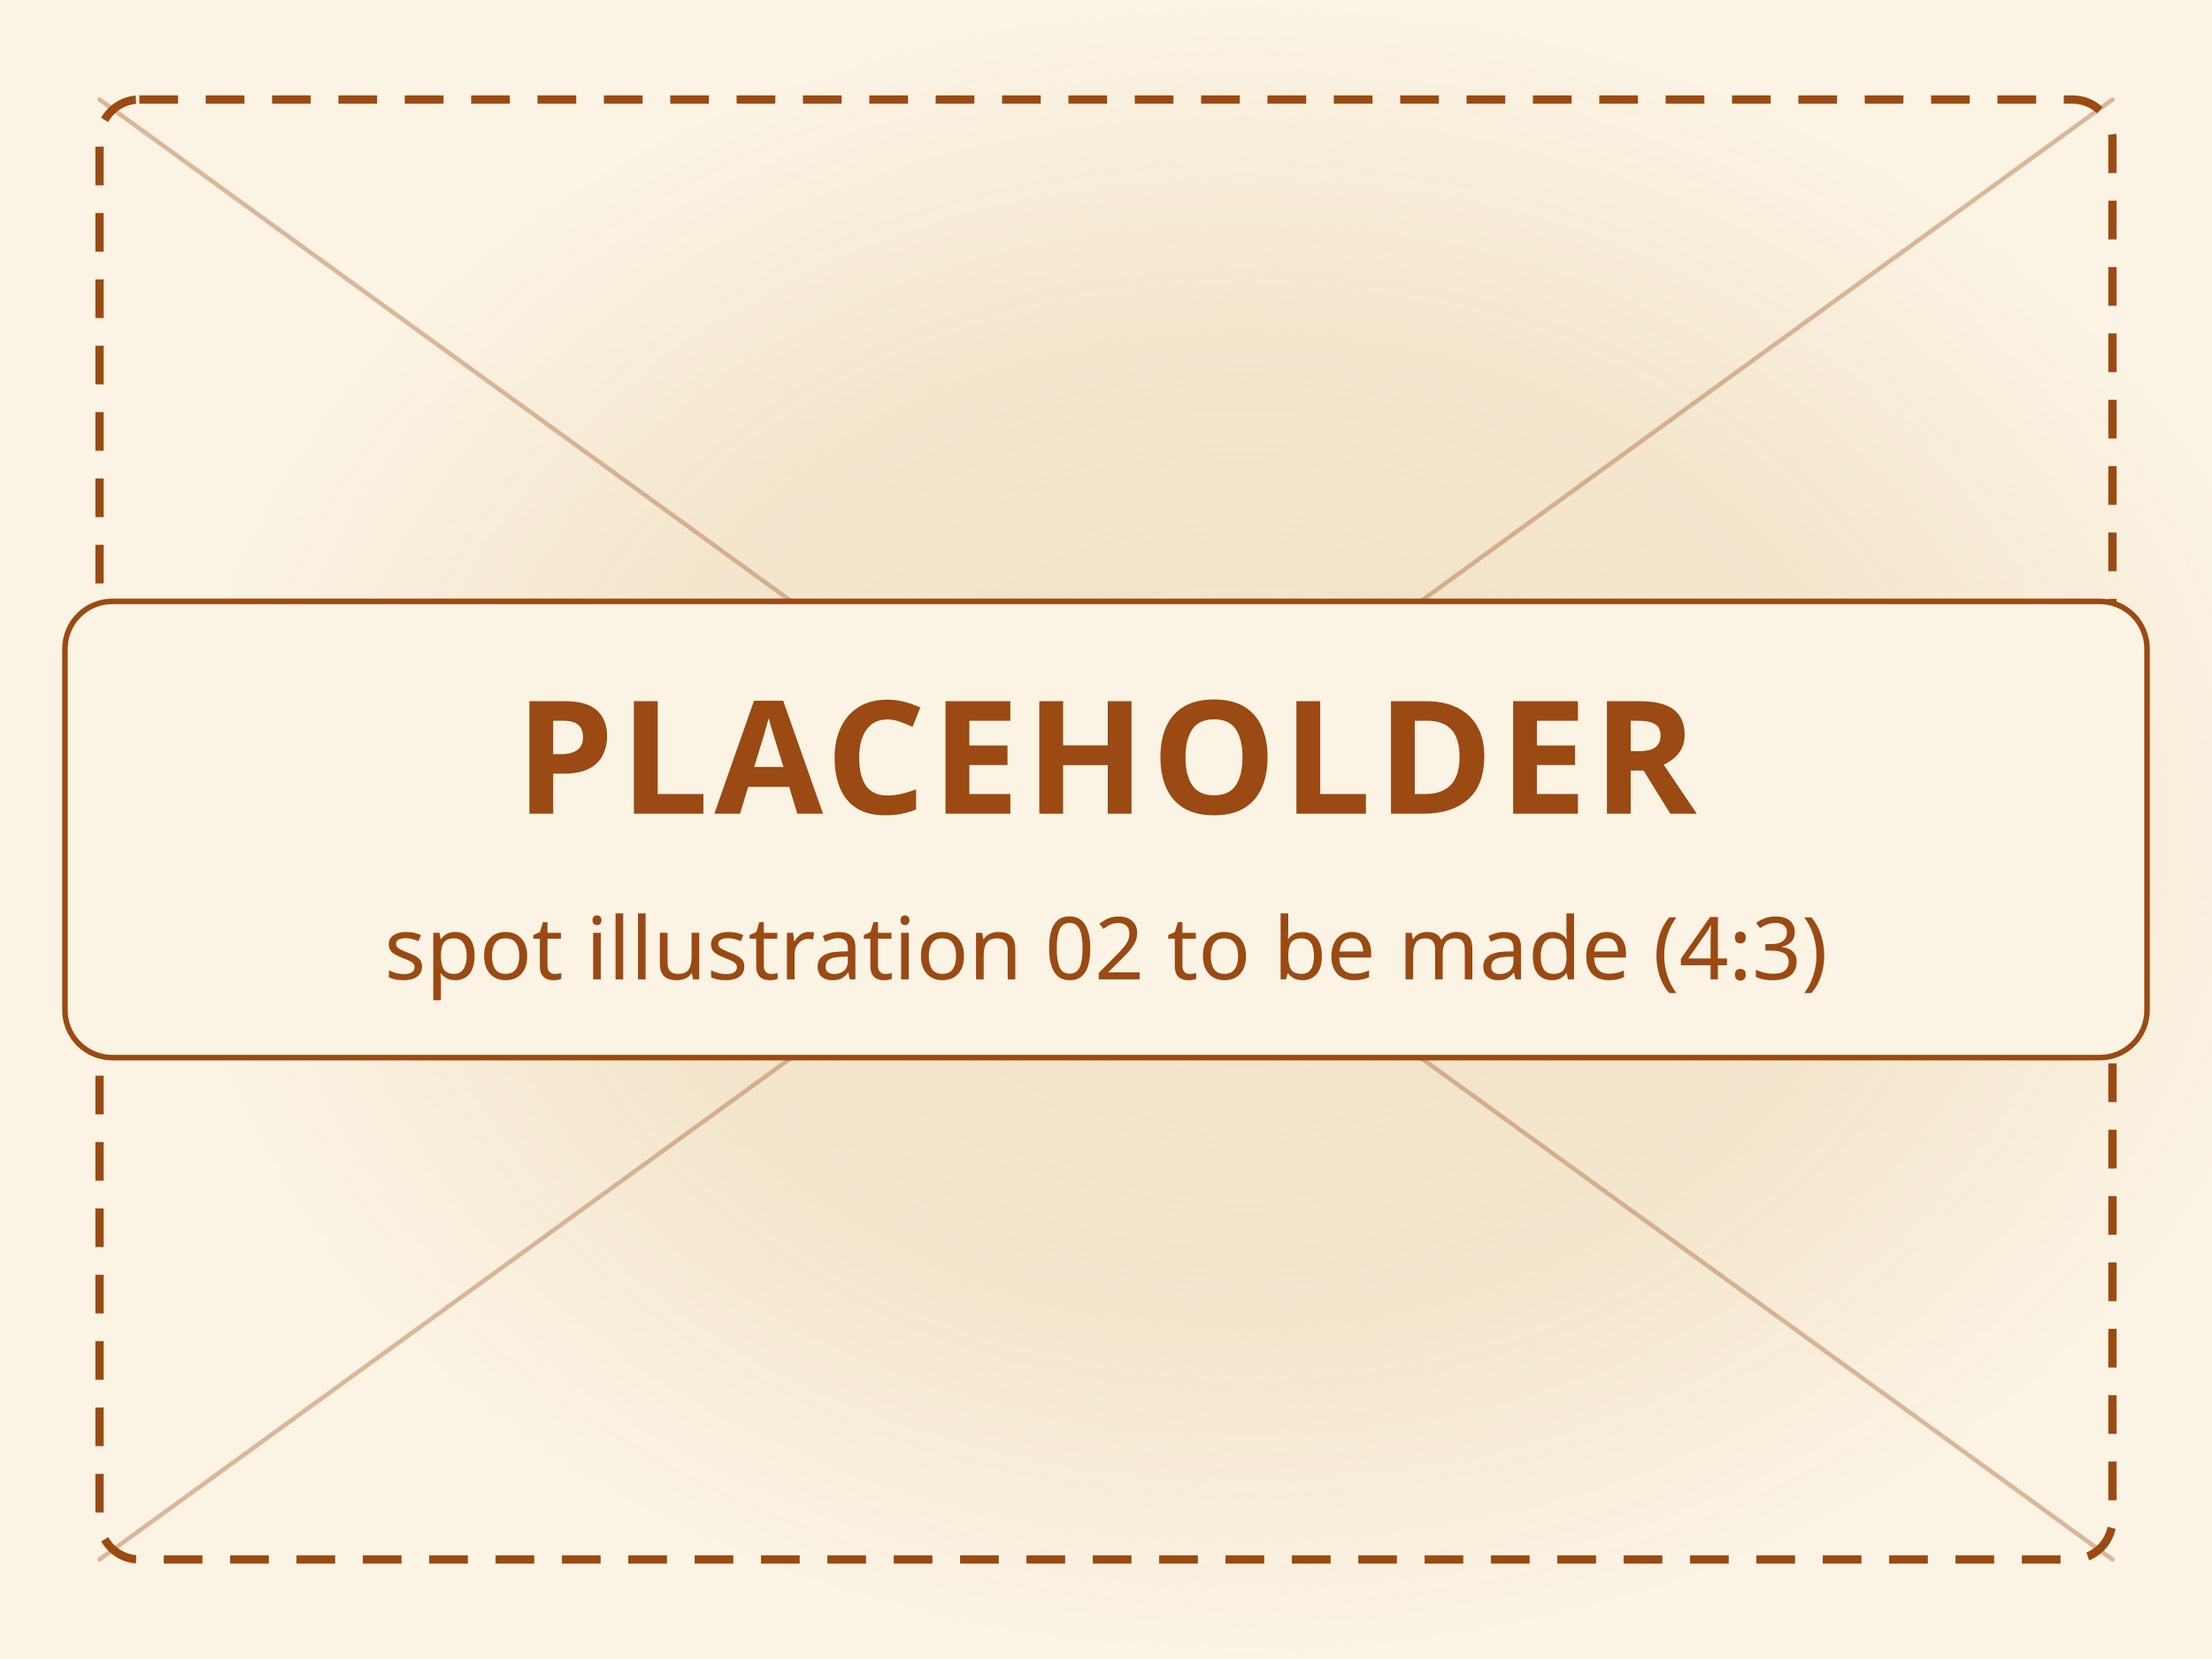
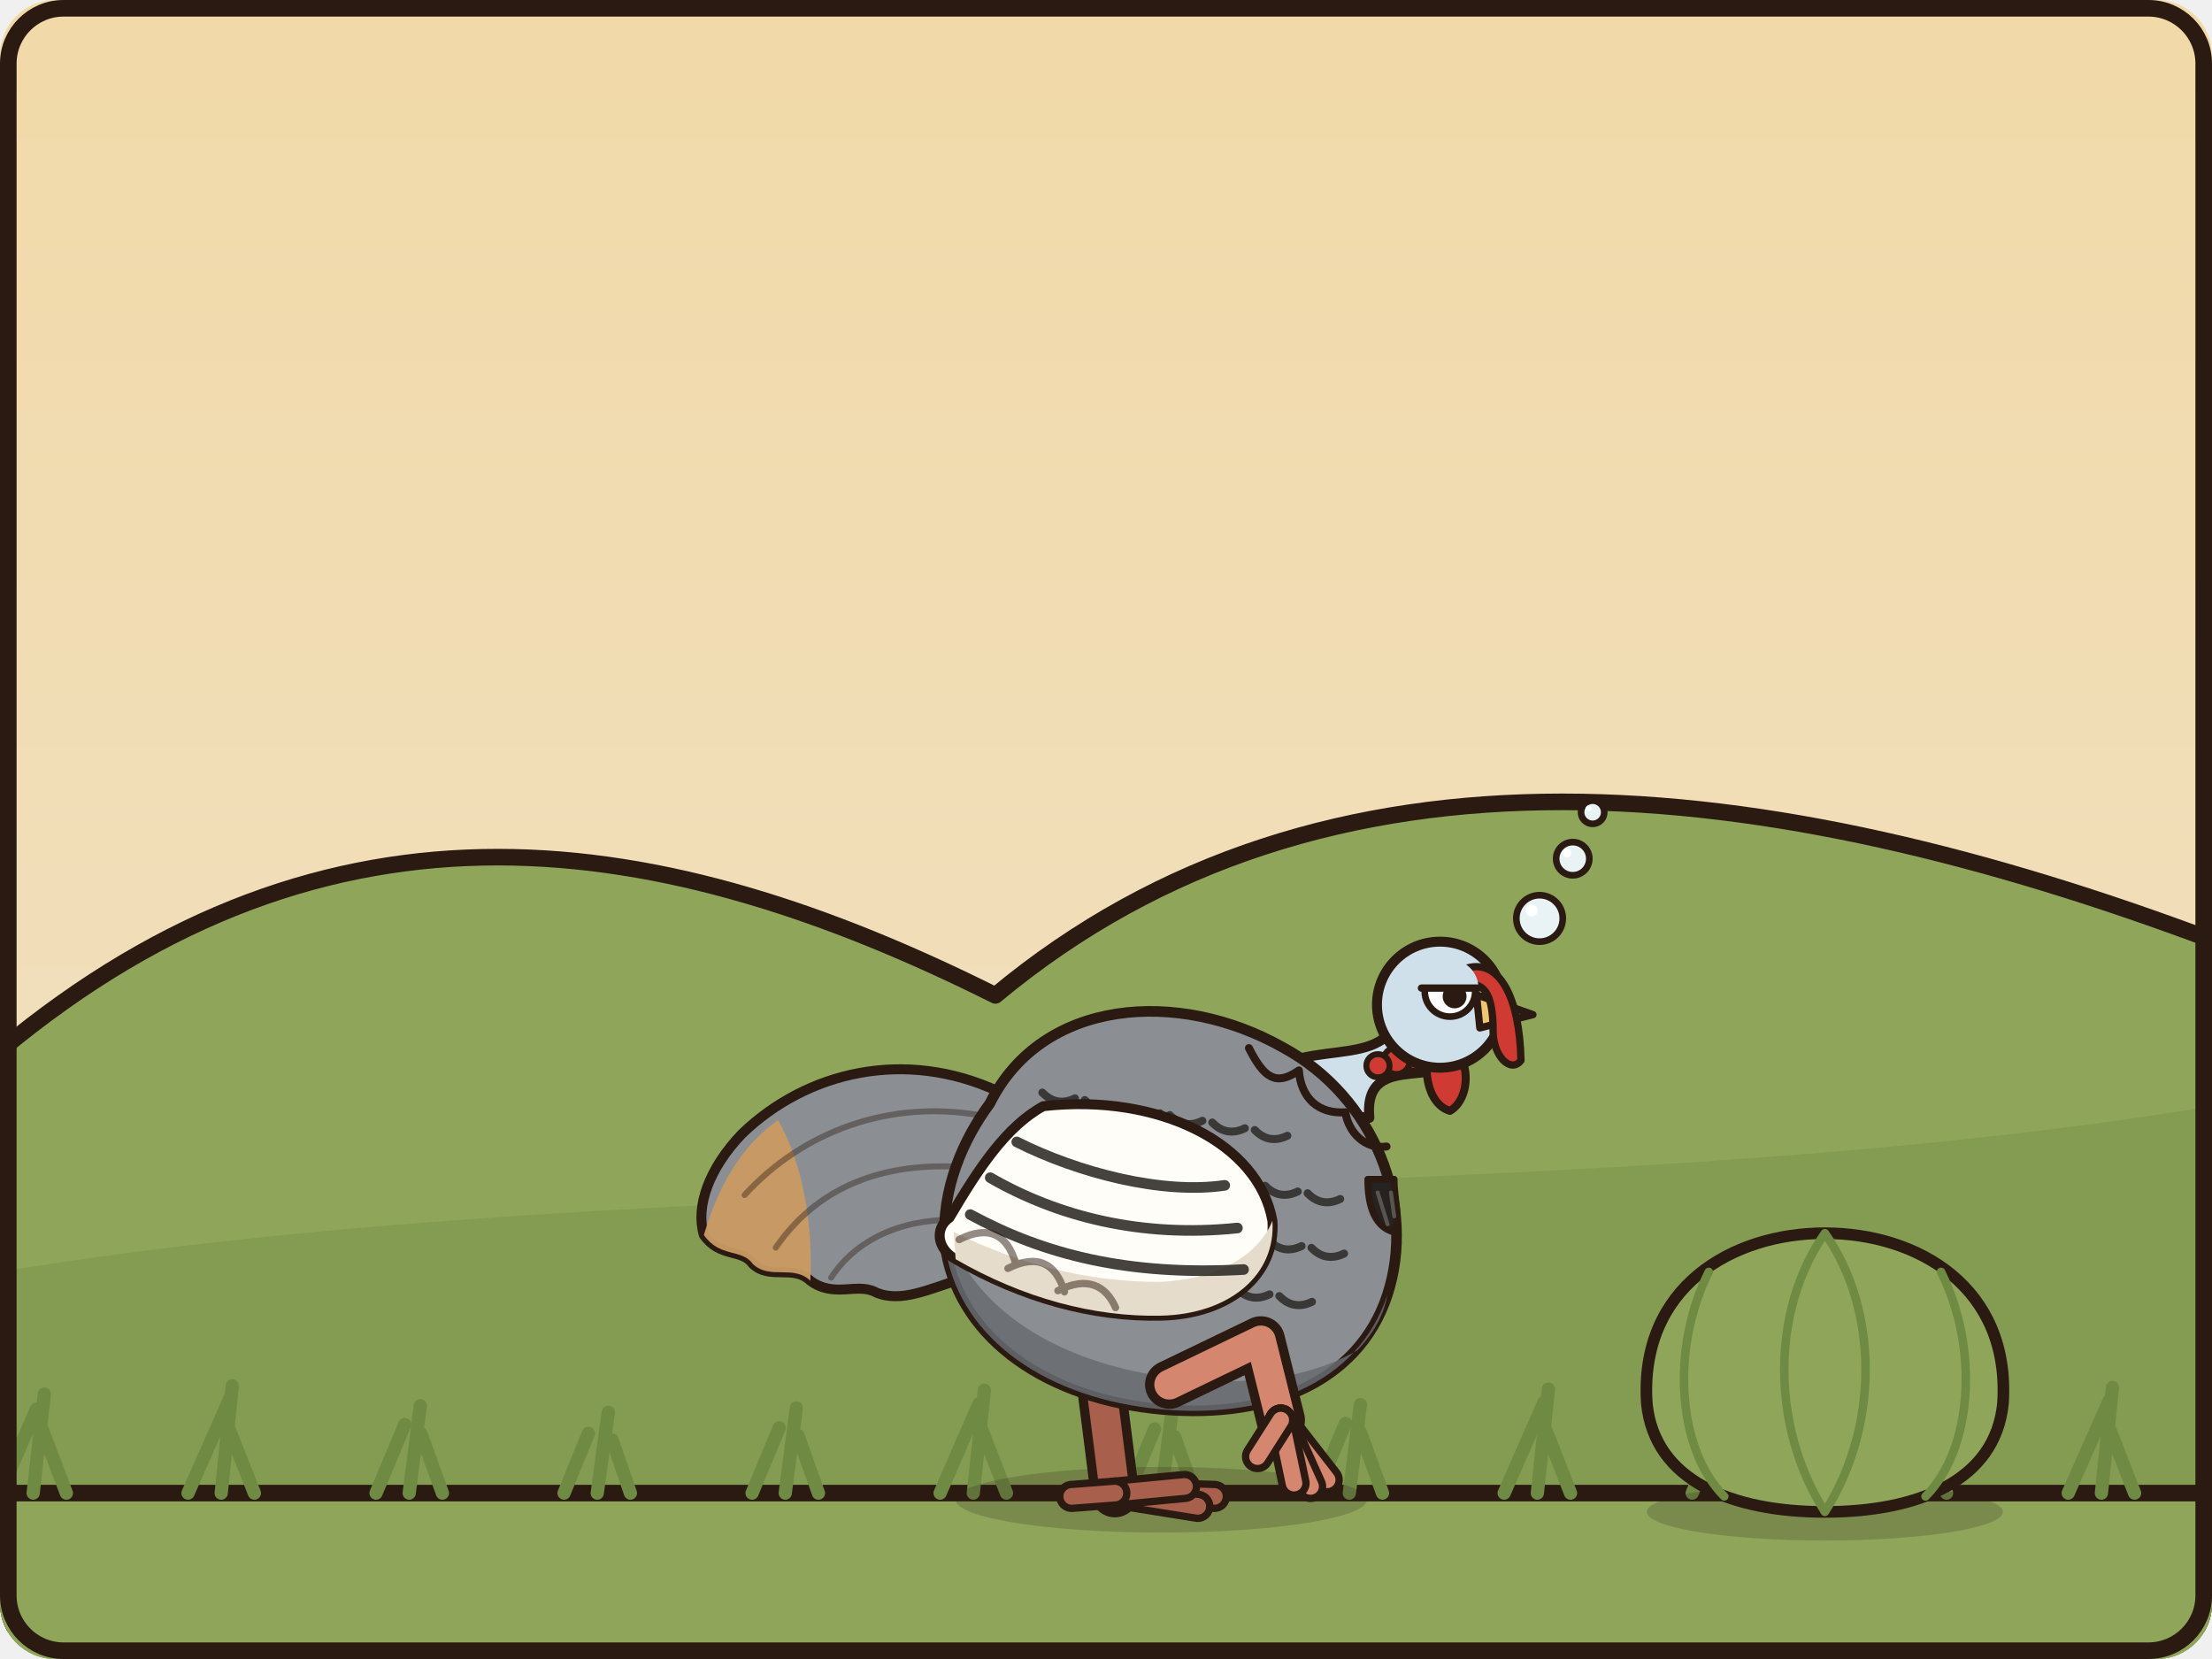
- <svg xmlns="http://www.w3.org/2000/svg" viewBox="0 0 800 600" role="img" aria-label="Placeholder spot art 02">
-   <rect x="0" y="0" width="800" height="600" fill="#fbf3e4" />
+ <svg xmlns="http://www.w3.org/2000/svg" viewBox="0 0 400 300" role="img" aria-label="Pip tiptoes along, hiccuping">
  <defs>
-     <radialGradient id="phs02-glow" cx="50%" cy="50%" r="50%">
-       <stop offset="0" stop-color="#f1e2c6" />
-       <stop offset=".6" stop-color="#f1e2c6" stop-opacity=".75" />
-       <stop offset="1" stop-color="#f1e2c6" stop-opacity="0" />
-     </radialGradient>
+     <clipPath id="s2-c">
+       <rect width="400" height="300" rx="10" />
+     </clipPath>
  </defs>
-   <ellipse cx="450" cy="300" rx="384" ry="300" fill="url(#phs02-glow)" />
-   <rect x="36" y="36" width="728" height="528" rx="14.4" fill="none" stroke="#9a4a12" stroke-width="3" stroke-dasharray="14 10" />
-   <path d="M36 36L764 564M764 36L36 564" stroke="#9a4a12" stroke-width="1.6" fill="none" stroke-linecap="round" stroke-linejoin="round" opacity=".35" />
-   <rect x="23.5" y="217.5" width="753" height="165" rx="17.1" fill="#fbf3e4" stroke="#9a4a12" stroke-width="2" />
-   <text x="400" y="294.3" text-anchor="middle" font-family="Alegreya Sans, sans-serif" font-weight="700" font-size="57" letter-spacing="2" fill="#9a4a12">PLACEHOLDER</text>
-   <text x="400" y="354.2" text-anchor="middle" font-family="Alegreya Sans, sans-serif" font-size="31.4" fill="#9a4a12">spot illustration 02 to be made (4:3)</text>
+   <g clip-path="url(#s2-c)">
+     <defs>
+       <linearGradient id="s2-sky" x1="0" y1="0" x2="0" y2="1">
+         <stop offset="0" stop-color="#f1d9a8" />
+         <stop offset="1" stop-color="#f1e2c6" />
+       </linearGradient>
+     </defs>
+     <rect width="400" height="300" fill="url(#s2-sky)" />
+     <path d="M0 190C60 140 120 150 180 180C240 130 320 140 400 170V590H0Z" fill="#8fa65a" stroke="#2a1a12" stroke-width="3" stroke-linejoin="round" stroke-linecap="round" />
+     <path d="M0 230C120 210 280 220 400 200V590H0Z" fill="#6f8a43" opacity=".35" />
+     <rect x="0" y="270" width="400" height="30" fill="#8fa65a" />
+     <path d="M0 270H400" fill="none" stroke="#2a1a12" stroke-width="3" stroke-linecap="round" stroke-linejoin="round" />
+     <path d="M0 270l6.6 -15.2M6 270l2 -17.9M12 270l-4.9 -12.9M34 270l7.6 -17.2M40 270l2 -19.4M46 270l-5.7 -14.4M68 270l5.2 -12.4M74 270l2 -15.8M80 270l-3.9 -10.8M102 270l4.4 -10.8M108 270l2 -14.6M114 270l-3.3 -9.6M136 270l4.9 -11.8M142 270l2 -15.4M148 270l-3.7 -10.4M170 270l7 -16.1M176 270l2 -18.6M182 270l-5.3 -13.6M204 270l4.8 -11.6M210 270l2 -15.2M216 270l-3.6 -10.2M238 270l5.3 -12.6M244 270l2 -16M250 270l-4 -11M272 270l7.2 -16.4M278 270l2 -18.8M284 270l-5.4 -13.8M306 270l5.4 -12.7M312 270l2 -16M318 270l-4 -11M340 270l6.5 -15M346 270l2 -17.7M352 270l-4.9 -12.7M374 270l7.4 -16.7M380 270l2 -19.1M386 270l-5.5 -14.1" fill="none" stroke="#6f8a43" stroke-width="2.4" stroke-linecap="round" stroke-linejoin="round" />
+     <g transform="translate(210 270) scale(0.6 0.6)">
+       <ellipse cx="0" cy="2" rx="62" ry="9.9" fill="#2a1a12" opacity="0.2" />
+       <path d="M-18.9 -38.5L-14 0" fill="none" stroke="#2a1a12" stroke-width="14.6" stroke-linecap="round" stroke-linejoin="round" />
+       <path d="M-18.9 -38.5L-14 0" fill="none" stroke="#a8604c" stroke-width="9" stroke-linecap="round" stroke-linejoin="round" />
+       <path d="M-14 0L16 1" fill="none" stroke="#2a1a12" stroke-width="9.4" stroke-linecap="round" stroke-linejoin="round" />
+       <path d="M-14 0L16 1" fill="none" stroke="#a8604c" stroke-width="5" stroke-linecap="round" stroke-linejoin="round" />
+       <path d="M-14 0L11 4" fill="none" stroke="#2a1a12" stroke-width="9.4" stroke-linecap="round" stroke-linejoin="round" />
+       <path d="M-14 0L11 4" fill="none" stroke="#a8604c" stroke-width="5" stroke-linecap="round" stroke-linejoin="round" />
+       <path d="M-14 0L7 -2" fill="none" stroke="#2a1a12" stroke-width="9.4" stroke-linecap="round" stroke-linejoin="round" />
+       <path d="M-14 0L7 -2" fill="none" stroke="#a8604c" stroke-width="5" stroke-linecap="round" stroke-linejoin="round" />
+       <path d="M-14 0L-27 1" fill="none" stroke="#2a1a12" stroke-width="9.4" stroke-linecap="round" stroke-linejoin="round" />
+       <path d="M-14 0L-27 1" fill="none" stroke="#a8604c" stroke-width="5" stroke-linecap="round" stroke-linejoin="round" />
+       <g transform="translate(0 12) rotate(10 0 -100)">
+         <path d="M-54 -124C-84 -132 -112 -120 -128 -98C-136 -86 -138 -74 -134 -66C-128 -60 -122 -64 -118 -60C-112 -56 -106 -62 -100 -58C-92 -54 -86 -60 -80 -58C-72 -56 -64 -62 -56 -66Z" fill="#8b8f93" stroke="#2a1a12" stroke-width="3" stroke-linejoin="round" stroke-linecap="round" />
+         <path d="M-118 -104C-126 -96 -132 -84 -134 -66C-128 -60 -122 -64 -118 -60C-112 -56 -106 -62 -100 -58C-102 -74 -108 -92 -118 -104Z" fill="#c99a63" opacity=".95" />
+         <path d="M-58 -116C-86 -116 -110 -102 -124 -80M-58 -100C-82 -98 -102 -88 -112 -66M-58 -84C-74 -82 -88 -74 -94 -60" fill="none" stroke="#2a1a12" stroke-width="1.8" stroke-linecap="round" stroke-linejoin="round" opacity=".4" />
+       </g>
+       <path d="M24.7 -117.1C34.7 -141.1 66 -125.2 71 -143.2L92 -135.2C88 -119.2 60.7 -135.1 62.7 -113.1Z" fill="#cfe0ea" stroke="#2a1a12" stroke-width="3" stroke-linejoin="round" stroke-linecap="round" />
+       <circle cx="82.2" cy="-133.2" r="5" fill="#cf3b32" stroke="#2a1a12" stroke-width="1.8" />
+       <circle cx="76.6" cy="-131.7" r="4.5" fill="#cf3b32" stroke="#2a1a12" stroke-width="1.8" />
+       <circle cx="70.9" cy="-130.3" r="4" fill="#cf3b32" stroke="#2a1a12" stroke-width="1.8" />
+       <circle cx="65.3" cy="-128.8" r="3.5" fill="#cf3b32" stroke="#2a1a12" stroke-width="1.8" />
+       <g transform="translate(0 12) rotate(10 0 -100)">
+         <path d="M-56 -120C-46 -154 -6 -164 28 -152C58 -142 76 -112 72 -84C68 -56 42 -40 8 -38C-26 -36 -54 -50 -62 -76C-66 -92 -62 -108 -56 -120Z" fill="#8b8f93" stroke="#2a1a12" stroke-width="3.2" stroke-linejoin="round" stroke-linecap="round" />
+         <path d="M-62 -76C-54 -50 -26 -36 8 -38C42 -40 68 -56 72 -84C72 -78 70 -72 66 -66C52 -54 30 -48 6 -48C-24 -48 -46 -58 -58 -74C-60 -75 -61 -76 -62 -76Z" fill="#676b70" opacity=".85" />
+         <path d="M-41 -126Q-36 -122.4 -31 -126M-28 -126Q-23 -122.4 -18 -126M-15 -126Q-10 -122.4 -5 -126M-2 -126Q3 -122.4 8 -126M11 -126Q16 -122.4 21 -126M24 -126Q29 -122.4 34 -126M-35 -110Q-30 -106.4 -25 -110M-22 -110Q-17 -106.4 -12 -110M-9 -110Q-4 -106.4 1 -110M4 -110Q9 -106.4 14 -110M17 -110Q22 -106.4 27 -110M30 -110Q35 -106.4 40 -110M43 -110Q48 -106.4 53 -110M-31 -94Q-26 -90.4 -21 -94M-18 -94Q-13 -90.4 -8 -94M-5 -94Q0 -90.4 5 -94M8 -94Q13 -90.4 18 -94M21 -94Q26 -90.4 31 -94M34 -94Q39 -90.4 44 -94M47 -94Q52 -90.4 57 -94M-25 -78Q-20 -74.4 -15 -78M-12 -78Q-7 -74.4 -2 -78M1 -78Q6 -74.4 11 -78M14 -78Q19 -74.4 24 -78M27 -78Q32 -74.4 37 -78M40 -78Q45 -74.4 50 -78" fill="none" stroke="#26221f" stroke-width="2.4" stroke-linecap="round" stroke-linejoin="round" opacity=".8" />
+         <path d="M18 -150C24 -142 28 -140 34 -146C36 -138 42 -134 50 -136C52 -130 58 -126 64 -128" fill="none" stroke="#2a1a12" stroke-width="2.4" stroke-linecap="round" stroke-linejoin="round" />
+         <path d="M-40 -122C-6 -132 26 -122 34 -100C38 -84 26 -70 6 -66C-14 -62 -36 -64 -58 -72C-64 -74 -66 -80 -62 -84C-56 -100 -50 -114 -40 -122Z" fill="#fffdf7" stroke="#2a1a12" stroke-width="3" stroke-linejoin="round" stroke-linecap="round" />
+         <path d="M-58 -72C-36 -64 -14 -62 6 -66C26 -70 38 -84 34 -100C32 -90 22 -80 4 -76C-18 -72 -40 -74 -60 -80Z" fill="#e6dccb" />
+         <path d="M-52 -98C-30 -90 -4 -88 24 -96M-56 -86C-32 -78 -6 -76 28 -84M-46 -110C-26 -104 0 -102 18 -108" fill="none" stroke="#26221f" stroke-width="3.2" stroke-linecap="round" stroke-linejoin="round" opacity=".85" />
+         <path d="M-58 -78C-50 -84 -44 -82 -40 -74M-42 -72C-34 -78 -28 -76 -24 -68M-26 -68C-18 -74 -12 -72 -8 -66" fill="none" stroke="#2a1a12" stroke-width="2.2" stroke-linecap="round" stroke-linejoin="round" opacity=".5" />
+       </g>
+       <path d="M62.2 -94.6C62.2 -86.6 64.2 -80.2 70.2 -78.6C72.2 -83.4 70.2 -88.2 70.2 -94.6Z" fill="#26221f" stroke="#2a1a12" stroke-width="2" stroke-linejoin="round" stroke-linecap="round" />
+       <path d="M65.2 -90.6L68.2 -81M69.2 -90.6L70.2 -83.4" fill="none" stroke="#5a5450" stroke-width="1.2" stroke-linecap="round" stroke-linejoin="round" />
+       <path d="M2.4 -32.7L30 -46L36 -22" fill="none" stroke="#2a1a12" stroke-width="14.6" stroke-linecap="round" stroke-linejoin="round" />
+       <path d="M2.4 -32.7L30 -46L36 -22" fill="none" stroke="#d4866e" stroke-width="9" stroke-linecap="round" stroke-linejoin="round" />
+       <path d="M36 -22L50 -4" fill="none" stroke="#2a1a12" stroke-width="9.4" stroke-linecap="round" stroke-linejoin="round" />
+       <path d="M36 -22L50 -4" fill="none" stroke="#d4866e" stroke-width="5" stroke-linecap="round" stroke-linejoin="round" />
+       <path d="M36 -22L45 -2" fill="none" stroke="#2a1a12" stroke-width="9.4" stroke-linecap="round" stroke-linejoin="round" />
+       <path d="M36 -22L45 -2" fill="none" stroke="#d4866e" stroke-width="5" stroke-linecap="round" stroke-linejoin="round" />
+       <path d="M36 -22L40 -3" fill="none" stroke="#2a1a12" stroke-width="9.4" stroke-linecap="round" stroke-linejoin="round" />
+       <path d="M36 -22L40 -3" fill="none" stroke="#d4866e" stroke-width="5" stroke-linecap="round" stroke-linejoin="round" />
+       <path d="M36 -22L29 -11" fill="none" stroke="#2a1a12" stroke-width="9.4" stroke-linecap="round" stroke-linejoin="round" />
+       <path d="M36 -22L29 -11" fill="none" stroke="#d4866e" stroke-width="5" stroke-linecap="round" stroke-linejoin="round" />
+       <path d="M82 -137.2C94 -135.2 94 -119.2 87 -115.2C80 -117.2 78 -129.2 82 -137.2Z" fill="#cf3b32" stroke="#2a1a12" stroke-width="2.4" stroke-linejoin="round" stroke-linecap="round" />
+       <circle cx="84" cy="-147.2" r="19" fill="#cfe0ea" stroke="#2a1a12" stroke-width="3" />
+       <path d="M95 -150.2L112 -144.2L96 -140.2Z" fill="#efc66f" stroke="#2a1a12" stroke-width="2.2" stroke-linejoin="round" stroke-linecap="round" />
+       <path d="M92 -158.2C102 -161.2 108 -149.2 108.4 -130.4C105.4 -126.4 100 -131.6 100 -139.2C100 -151.2 97 -154.2 91 -153.2Z" fill="#cf3b32" stroke="#2a1a12" stroke-width="2.2" stroke-linejoin="round" stroke-linecap="round" />
+       <circle cx="87" cy="-151.2" r="7.6" fill="#fff" stroke="#2a1a12" stroke-width="2" />
+       <circle cx="88.4" cy="-149.7" r="3.6" fill="#2a1a12" />
+       <circle cx="87" cy="-152.8" r="1.2" fill="#fff" />
+       <path d="M78.4 -152.2A8.6 8.6 0 0 1 95.6 -152.2Z" fill="#cfe0ea" />
+       <path d="M78.4 -152.2H95.6" fill="none" stroke="#2a1a12" stroke-width="2.2" stroke-linecap="round" stroke-linejoin="round" />
+       <circle cx="114" cy="-173.2" r="7" fill="#e9f3f6" stroke="#2a1a12" stroke-width="2" />
+       <circle cx="111.6" cy="-175.6" r="1.8" fill="#fff" />
+       <circle cx="124" cy="-191.2" r="5" fill="#e9f3f6" stroke="#2a1a12" stroke-width="2" />
+       <circle cx="122.3" cy="-192.9" r="1.3" fill="#fff" />
+       <circle cx="130" cy="-205.2" r="3.5" fill="#e9f3f6" stroke="#2a1a12" stroke-width="2" />
+       <circle cx="128.8" cy="-206.4" r="0.9" fill="#fff" />
+     </g>
+     <g transform="translate(330 272) scale(0.7 0.7)">
+       <ellipse cx="0" cy="2" rx="46" ry="7.4" fill="#2a1a12" opacity="0.2" />
+       <path d="M-46 -26C-48 -56 -24 -70 0 -70C24 -70 48 -56 46 -26C44 -6 24 2 0 2C-24 2 -44 -6 -46 -26Z" fill="#8fa65a" stroke="#2a1a12" stroke-width="3" stroke-linejoin="round" stroke-linecap="round" />
+       <path d="M0 -70C-14 -50 -14 -20 0 2M0 -70C14 -50 14 -20 0 2M-30 -60C-40 -40 -38 -14 -26 -2M30 -60C40 -40 38 -14 26 -2" fill="none" stroke="#6f8a43" stroke-width="2.2" stroke-linecap="round" stroke-linejoin="round" />
+     </g>
+   </g>
+   <rect x="1.5" y="1.5" width="397" height="297" fill="none" stroke="#2a1a12" stroke-width="3" rx="10" />
</svg>
